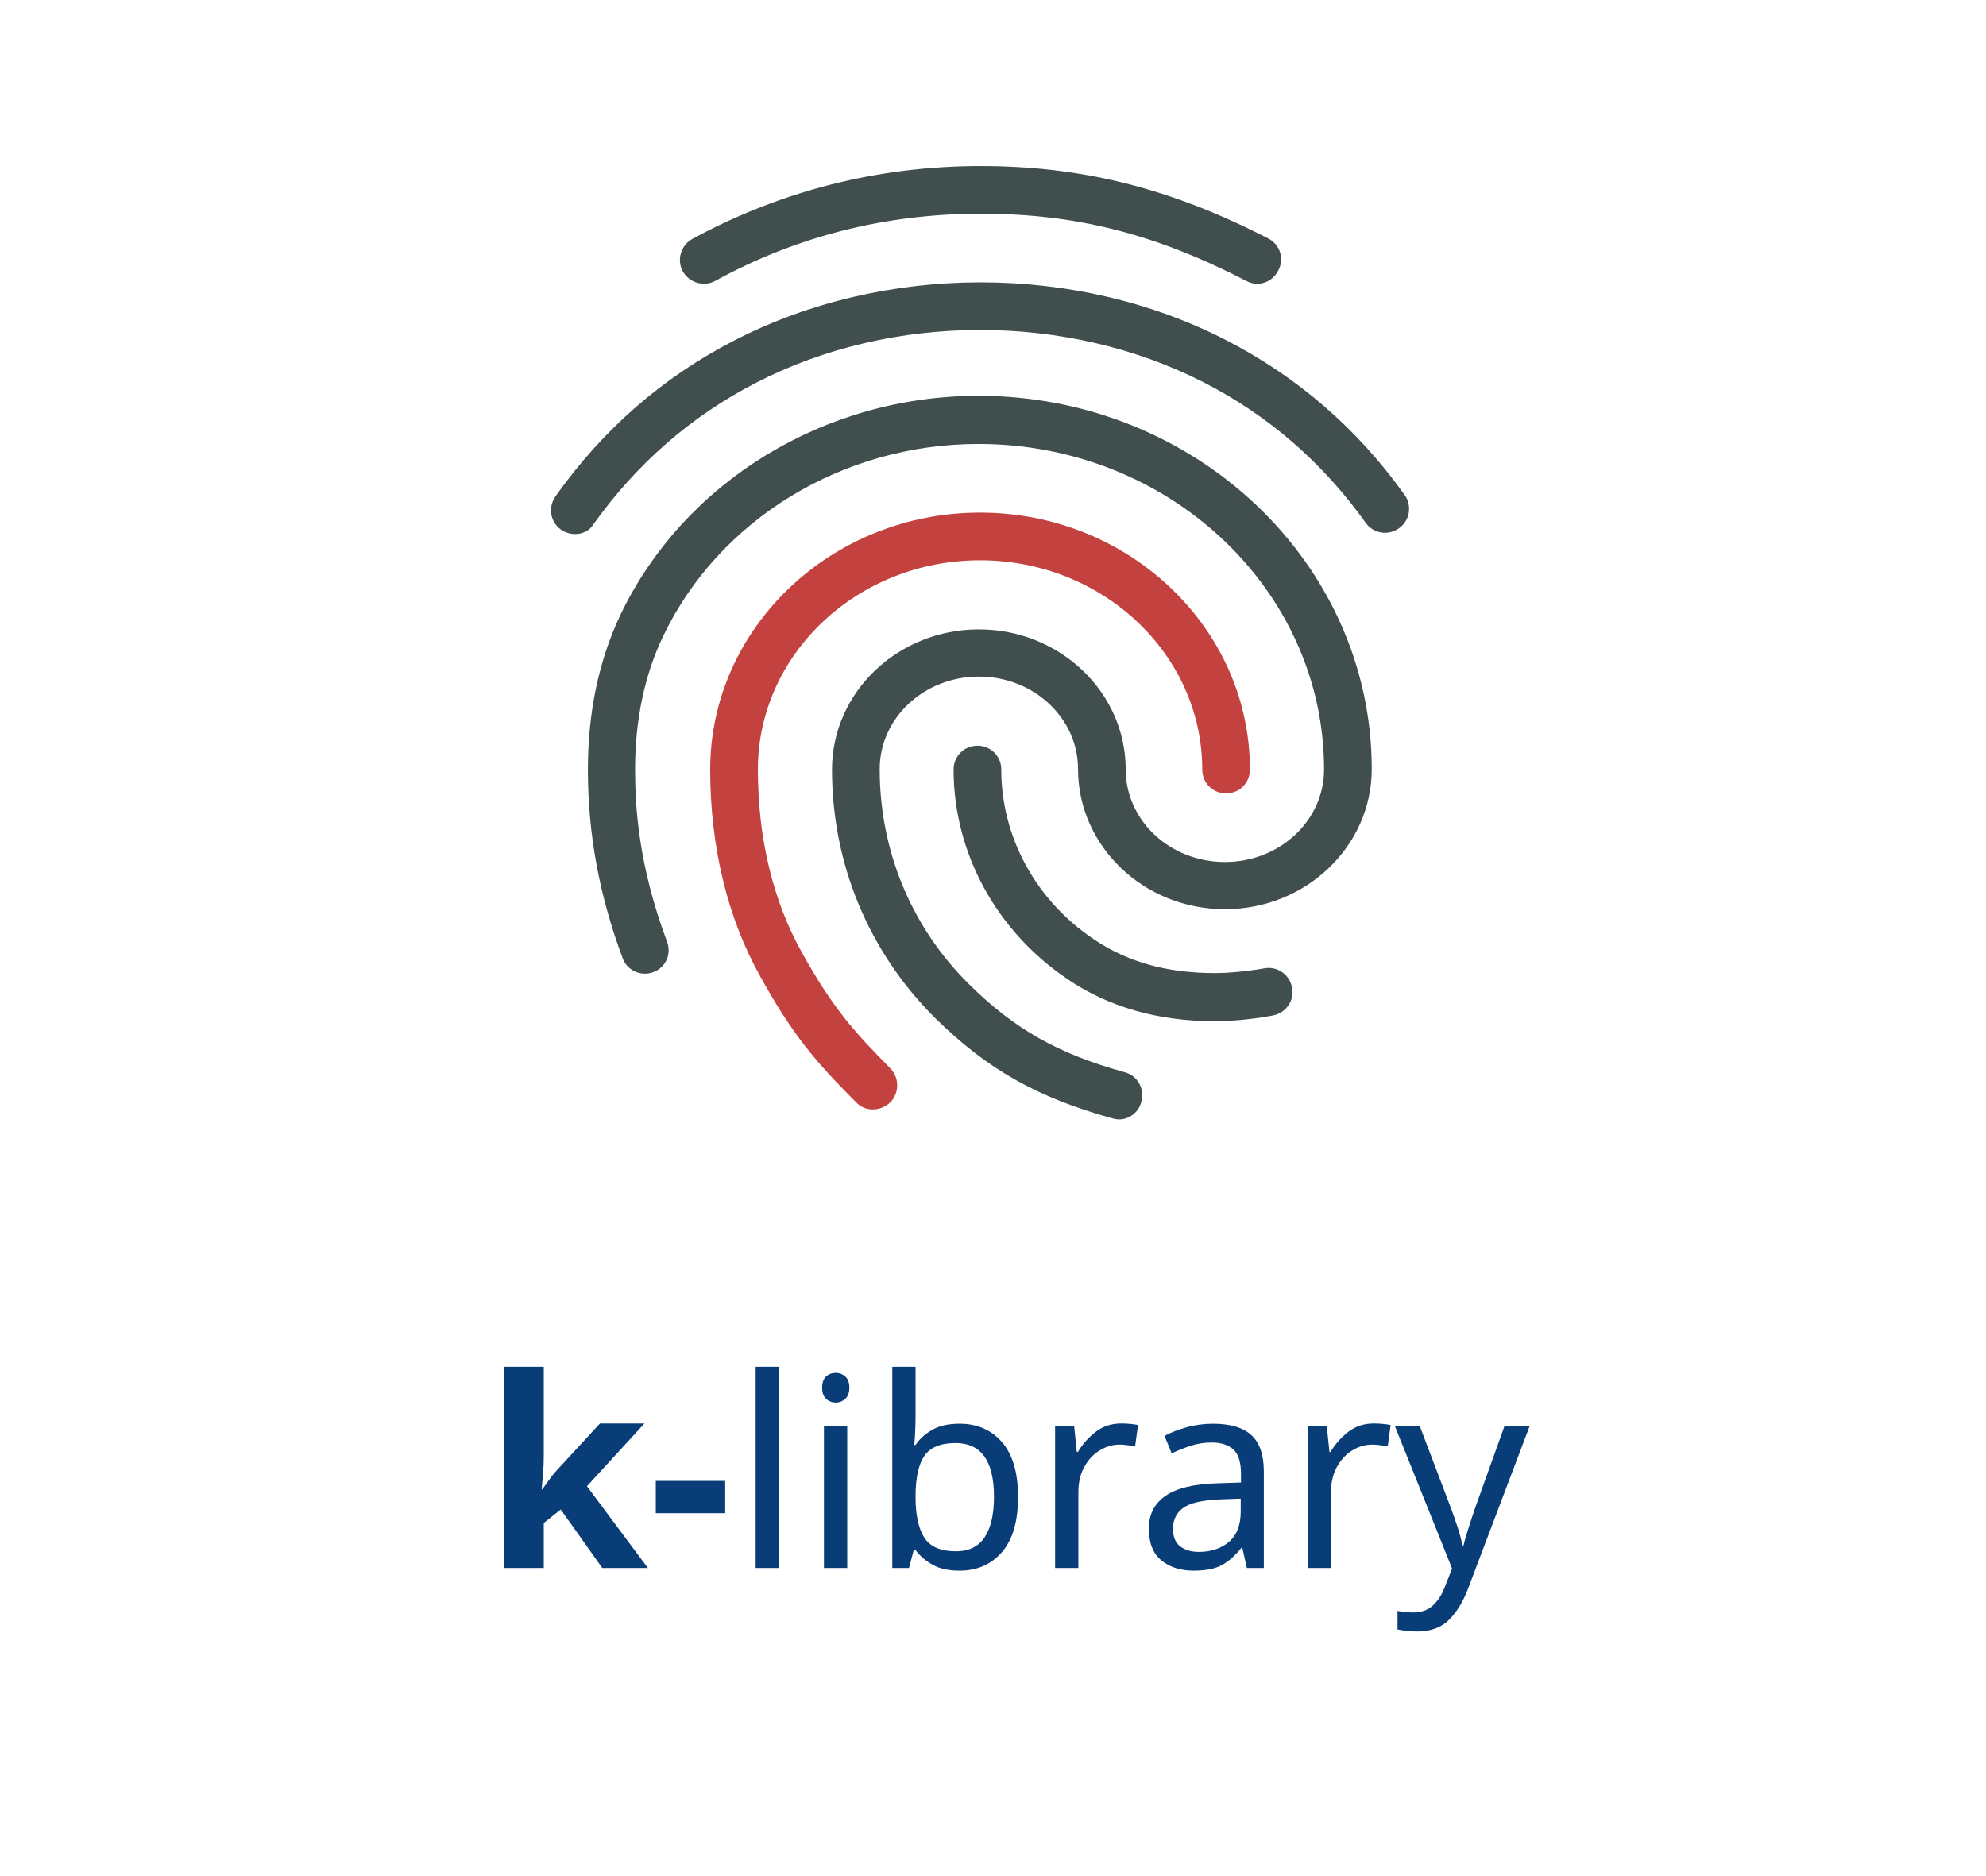
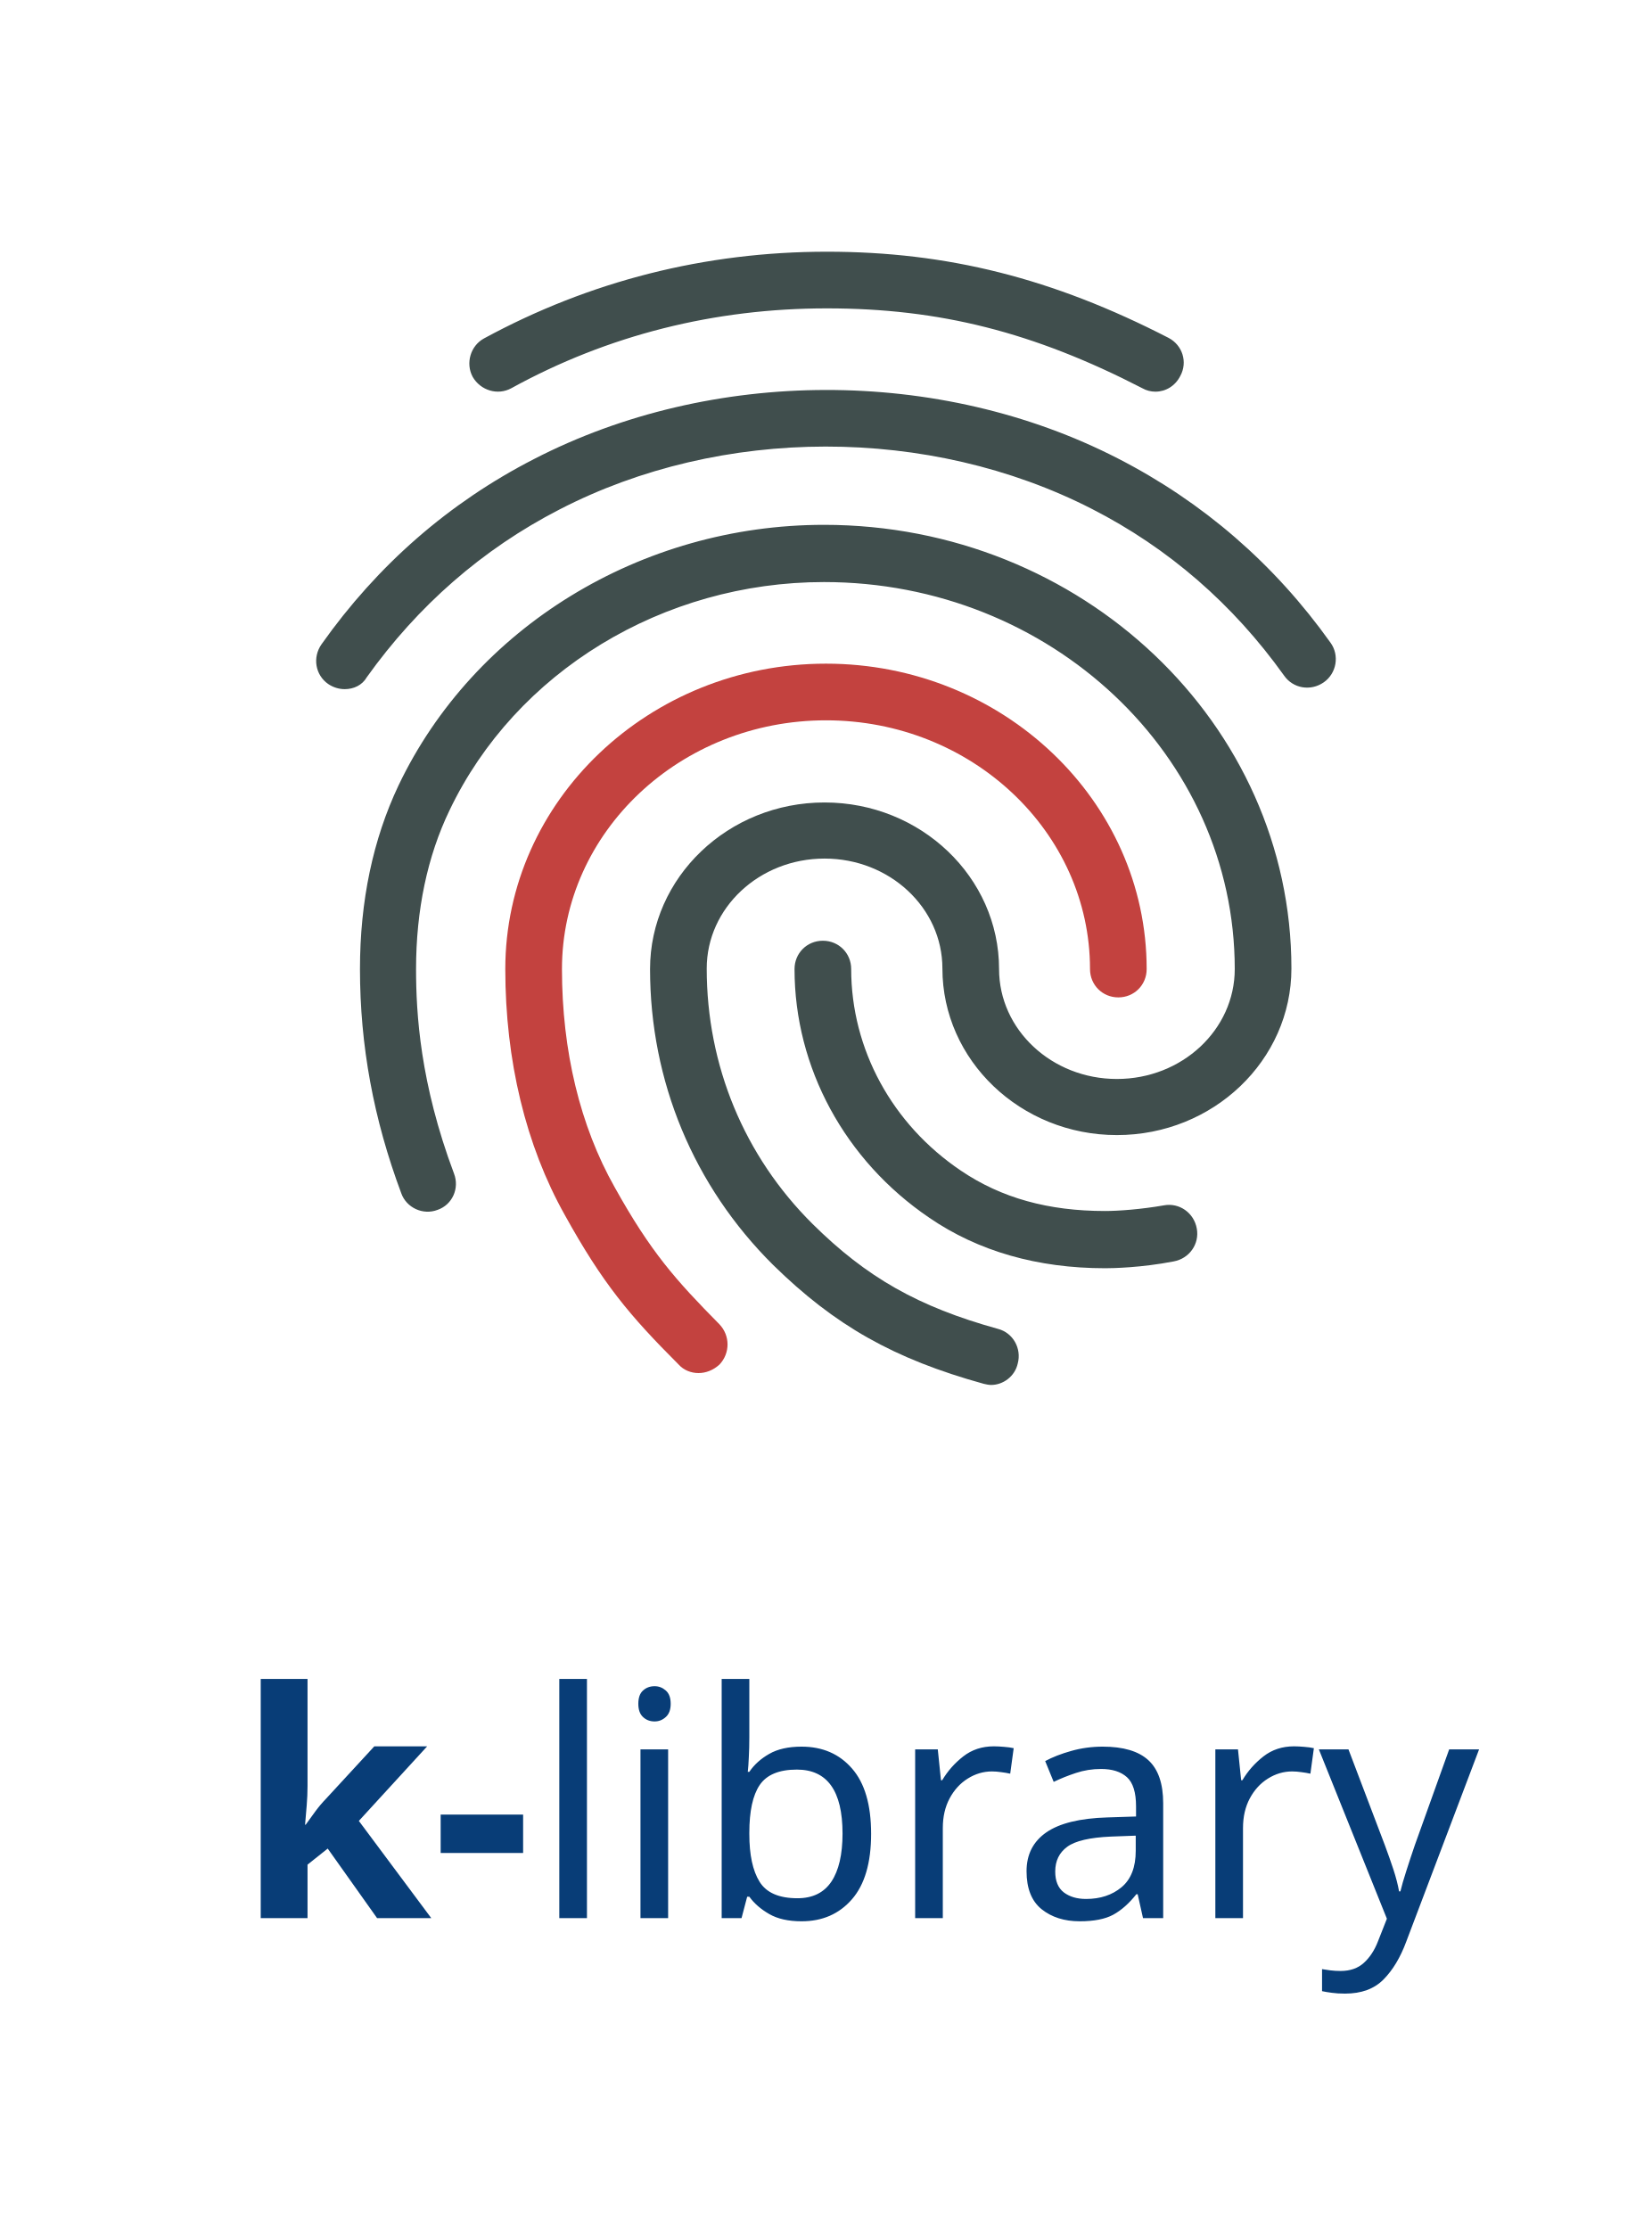
- <svg xmlns="http://www.w3.org/2000/svg" enable-background="new 0 0 24 24" height="340" viewBox="0 0 360 340" width="360" version="1.1" id="svg26" style="fill:#000000">
+ <svg xmlns="http://www.w3.org/2000/svg" enable-background="new 0 0 24 24" height="340" viewBox="0 0 252 340" width="252" version="1.1" id="svg26" style="fill:#000000">
  <defs id="defs30" />
-   <g id="g2926">
+   <g id="g2926" transform="translate(-51.65315,8.294393)">
    <text xml:space="preserve" style="font-style:normal;font-weight:normal;font-size:40px;line-height:1.25;font-family:sans-serif;letter-spacing:0px;word-spacing:0px;fill:#083d77;fill-opacity:1;stroke:none;stroke-width:1.5" x="87.677" y="284.286" id="text3727">
      <tspan id="tspan3725" x="87.677" y="284.286" style="font-style:normal;font-variant:normal;font-weight:bold;font-stretch:normal;font-size:48px;font-family:Ubuntu;-inkscape-font-specification:'Ubuntu Bold';fill:#083d77;fill-opacity:1">k-<tspan id="tspan3842" style="font-style:normal;font-variant:normal;font-weight:300;font-stretch:normal;font-size:48px;font-family:Ubuntu;-inkscape-font-specification:'Ubuntu Light';fill:#083d77;fill-opacity:1">library</tspan>
      </tspan>
    </text>
    <path d="m 227.912,51.449 c -0.691,0 -1.383,-0.173 -1.988,-0.519 -16.594,-8.557 -30.942,-12.187 -48.141,-12.187 -17.113,0 -33.362,4.062 -48.141,12.187 -2.074,1.124 -4.667,0.346 -5.877,-1.729 -1.124,-2.074 -0.346,-4.754 1.729,-5.877 16.076,-8.729 33.707,-13.224 52.29,-13.224 18.409,0 34.485,4.062 52.117,13.137 2.161,1.124 2.939,3.716 1.815,5.791 -0.778,1.556 -2.247,2.42 -3.803,2.42 z m -123.68,45.375 c -0.864,0 -1.729,-0.259 -2.506,-0.778 -1.988,-1.383 -2.42,-4.062 -1.037,-6.05 8.557,-12.1 19.447,-21.607 32.411,-28.262 27.139,-14.002 61.883,-14.088 89.109,-0.086 12.964,6.655 23.855,16.076 32.411,28.09 1.383,1.901 0.951,4.667 -1.037,6.05 -1.988,1.383 -4.667,0.951 -6.05,-1.037 -7.779,-10.89 -17.632,-19.447 -29.3,-25.41 -24.805,-12.705 -56.525,-12.705 -81.244,0.086 -11.754,6.05 -21.607,14.693 -29.386,25.583 -0.691,1.21 -1.988,1.815 -3.371,1.815 z m 115.988,88.331 c -10.285,0 -19.36,-2.593 -26.793,-7.692 -12.878,-8.729 -20.57,-22.904 -20.57,-37.942 0,-2.42 1.901,-4.321 4.321,-4.321 2.42,0 4.321,1.901 4.321,4.321 0,12.187 6.223,23.682 16.767,30.769 6.136,4.149 13.31,6.136 21.953,6.136 2.074,0 5.531,-0.259 8.989,-0.864 2.334,-0.432 4.581,1.124 5.013,3.544 0.432,2.334 -1.124,4.581 -3.544,5.013 -4.926,0.951 -9.248,1.037 -10.458,1.037 z m -17.372,17.804 c -0.346,0 -0.778,-0.086 -1.124,-0.173 -13.742,-3.803 -22.731,-8.902 -32.152,-18.15 -12.1,-12.014 -18.755,-28.003 -18.755,-45.116 0,-14.002 11.927,-25.41 26.62,-25.41 14.693,0 26.62,11.409 26.62,25.41 0,9.248 8.038,16.767 17.977,16.767 9.939,0 17.977,-7.519 17.977,-16.767 0,-32.584 -28.09,-59.031 -62.661,-59.031 -24.546,0 -47.018,13.656 -57.13,34.831 -3.371,7.001 -5.099,15.212 -5.099,24.2 0,6.741 0.605,17.372 5.791,31.201 0.864,2.247 -0.259,4.754 -2.506,5.531 -2.247,0.864 -4.754,-0.346 -5.531,-2.506 -4.235,-11.322 -6.309,-22.558 -6.309,-34.226 0,-10.372 1.988,-19.792 5.877,-28.003 11.495,-24.114 36.992,-39.757 64.908,-39.757 39.325,0 71.304,30.337 71.304,67.674 0,14.002 -11.927,25.41 -26.62,25.41 -14.693,0 -26.62,-11.409 -26.62,-25.41 0,-9.248 -8.038,-16.767 -17.977,-16.767 -9.939,0 -17.977,7.519 -17.977,16.767 0,14.779 5.704,28.608 16.162,38.98 8.211,8.124 16.076,12.619 28.262,15.989 2.334,0.605 3.63,3.025 3.025,5.272 -0.432,1.988 -2.247,3.284 -4.062,3.284 z" id="path3781" style="font-style:normal;font-weight:normal;font-size:60px;line-height:1.25;font-family:sans-serif;letter-spacing:0px;word-spacing:0px;fill:#404e4d;fill-opacity:1;stroke:none;stroke-width:12.964" />
    <path style="font-style:normal;font-weight:normal;font-size:60px;line-height:1.25;font-family:sans-serif;letter-spacing:0px;word-spacing:0px;fill:#c3423f;fill-opacity:1;stroke:none;stroke-width:12.964" id="path3804" d="m 158.207,201.145 c -1.124,0 -2.247,-0.432 -3.025,-1.296 -7.519,-7.519 -11.582,-12.359 -17.372,-22.817 -5.964,-10.631 -9.075,-23.595 -9.075,-37.51 0,-25.67 21.953,-46.585 48.919,-46.585 26.966,0 48.919,20.916 48.919,46.585 0,2.42 -1.901,4.321 -4.321,4.321 -2.42,0 -4.321,-1.901 -4.321,-4.321 0,-20.916 -18.064,-37.942 -40.276,-37.942 -22.212,0 -40.276,17.027 -40.276,37.942 0,12.446 2.766,23.941 8.038,33.275 5.531,9.939 9.334,14.174 15.989,20.916 1.642,1.729 1.642,4.408 0,6.136 -0.951,0.864 -2.074,1.296 -3.198,1.296 z" />
  </g>
  <g id="layer1" style="display:inline" />
  <g id="layer2" />
</svg>
